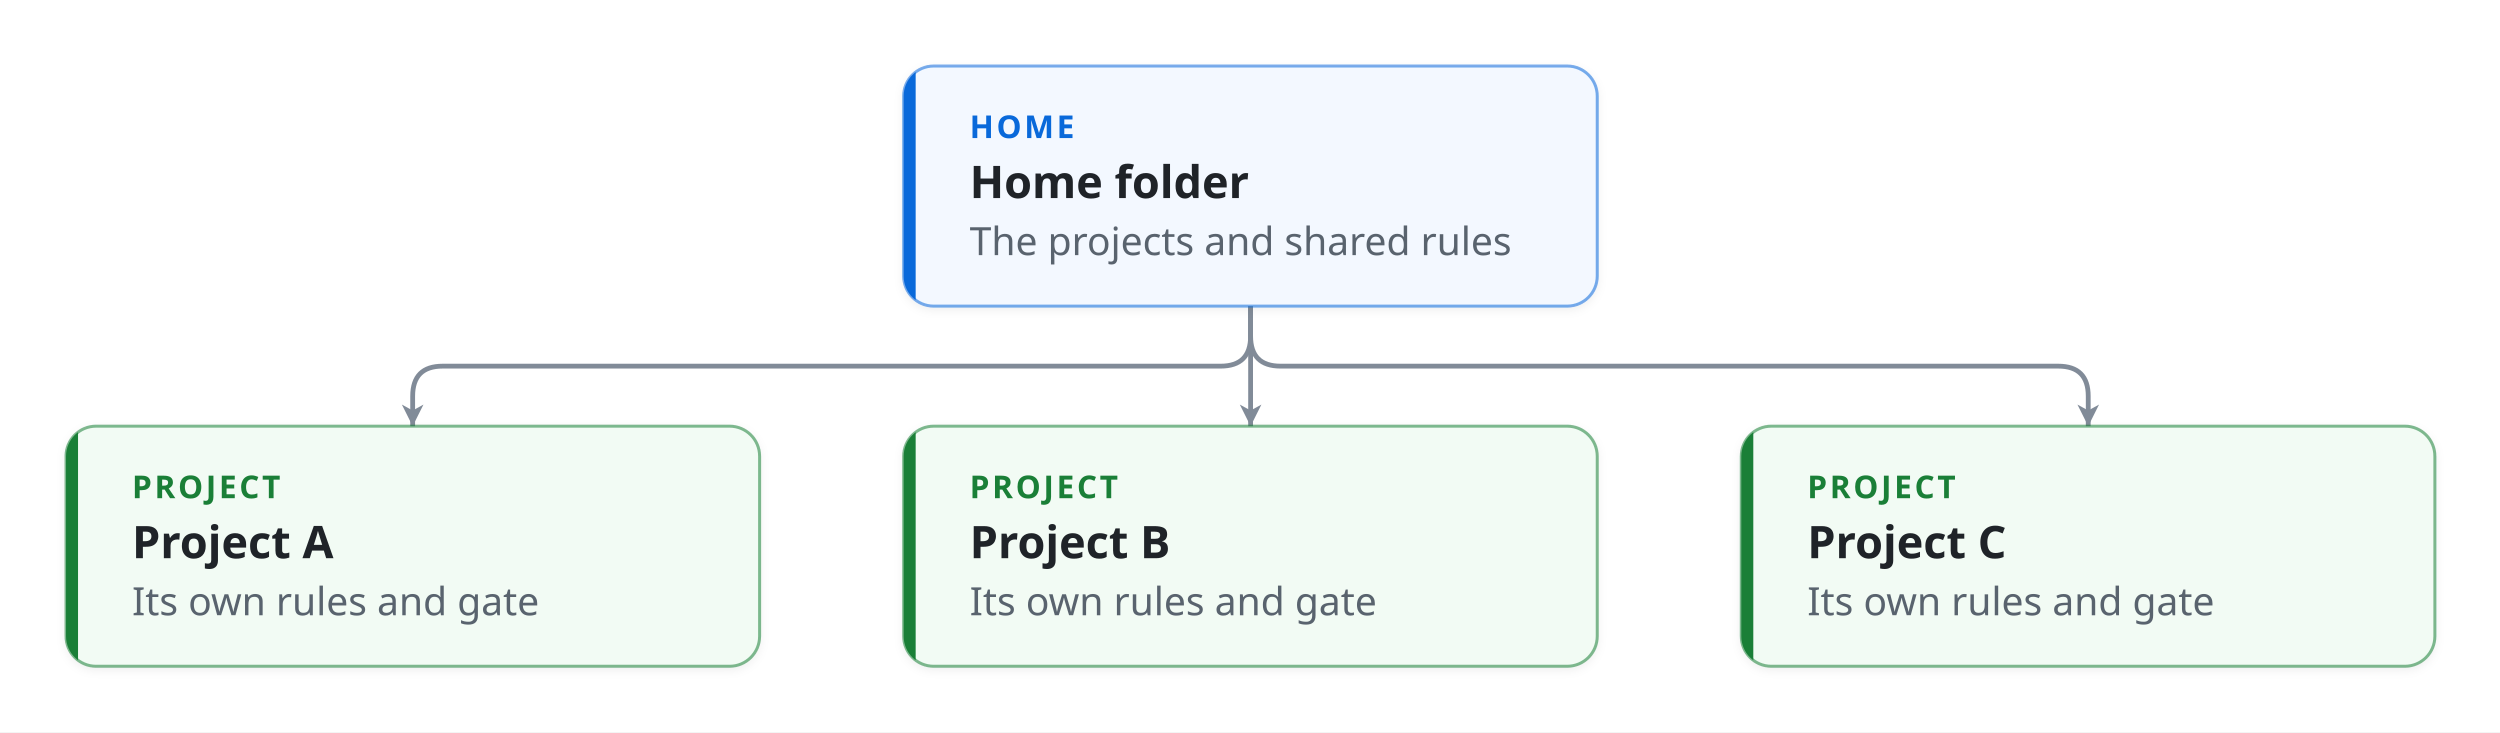
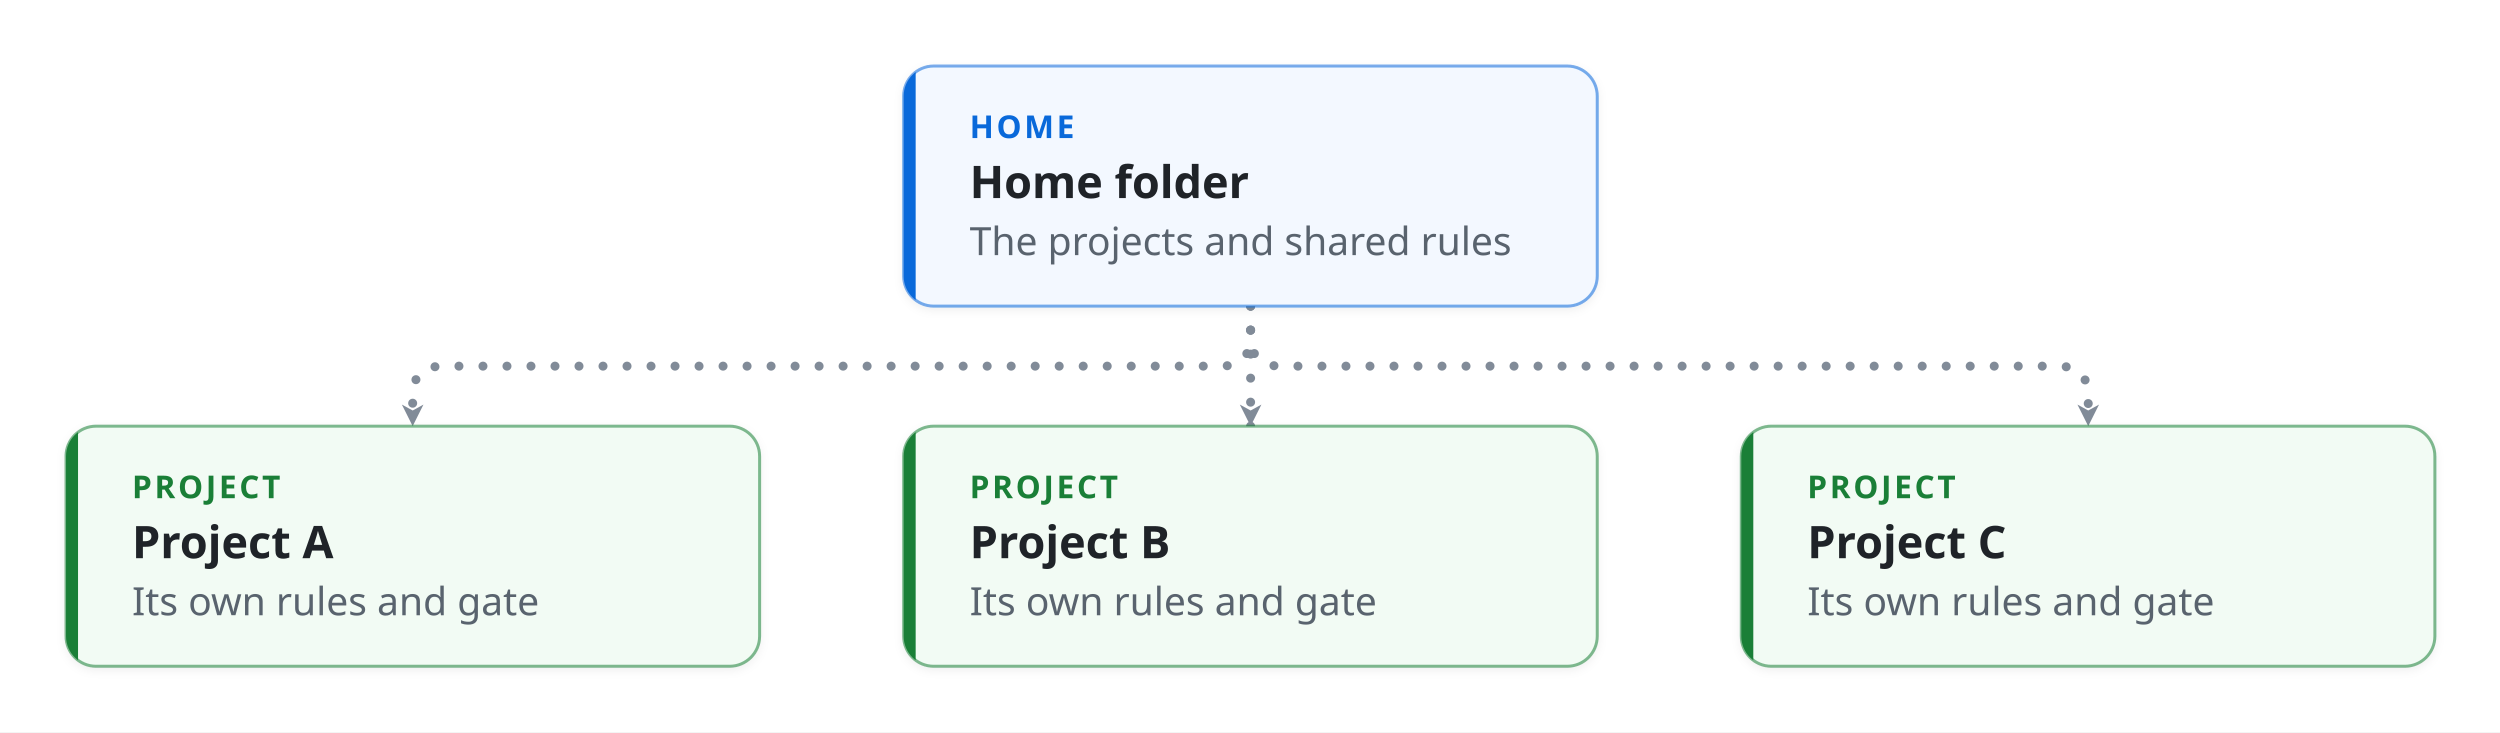
<svg xmlns="http://www.w3.org/2000/svg" viewBox="-22 -22 833 244" width="833" height="244" role="img" aria-labelledby="title desc" font-family="-apple-system, BlinkMacSystemFont, 'Segoe UI', 'Noto Sans', Helvetica, Arial, sans-serif">
  <defs>
    <marker id="arrow-plain" viewBox="0 0 10 10" refX="9" refY="5" markerWidth="9" markerHeight="9" markerUnits="userSpaceOnUse" orient="auto-start-reverse">
      <path d="M1,1 L9,5 L1,9 L3.2,5 z" fill="#818b98" />
    </marker>
    <marker id="arrow-fail" viewBox="0 0 10 10" refX="9" refY="5" markerWidth="9" markerHeight="9" markerUnits="userSpaceOnUse" orient="auto-start-reverse">
      <path d="M1,1 L9,5 L1,9 L3.2,5 z" fill="#cf222e" />
    </marker>
    <marker id="arrow-pass" viewBox="0 0 10 10" refX="9" refY="5" markerWidth="9" markerHeight="9" markerUnits="userSpaceOnUse" orient="auto-start-reverse">
      <path d="M1,1 L9,5 L1,9 L3.2,5 z" fill="#1a7f37" />
    </marker>
    <filter id="shadow" x="-10%" y="-10%" width="120%" height="140%">
      <feDropShadow dx="0" dy="1" stdDeviation="1.6" flood-color="#1f2328" flood-opacity="0.07" />
    </filter>
  </defs>
+   <style>.main{stroke-width:3;stroke-dasharray:0 8;animation:flow 0.8s linear infinite}.side{stroke-width:1.8;stroke-dasharray:6 6;animation:side 1.6s linear infinite}@keyframes flow{to{stroke-dashoffset:-8}}@keyframes side{to{stroke-dashoffset:-12}}@media (prefers-reduced-motion:reduce){.main,.side{animation:none}}</style>
  <rect x="-22" y="-22" width="833" height="244" fill="#ffffff" />
-   <path d="M394.7,80.0 L394.7,90.0 Q394.7,100.0 384.7,100.0 L125.5,100.0 Q115.5,100.0 115.5,110.0 L115.5,120.0" fill="none" stroke="#818b98" stroke-width="1.6" stroke-linecap="round" stroke-linejoin="round" marker-end="url(#arrow-plain)" />
-   <path d="M394.7,80.0 L394.7,120.0" fill="none" stroke="#818b98" stroke-width="1.6" stroke-linecap="round" stroke-linejoin="round" marker-end="url(#arrow-plain)" />
-   <path d="M394.7,80.0 L394.7,90.0 Q394.7,100.0 404.7,100.0 L663.8,100.0 Q673.8,100.0 673.8,110.0 L673.8,120.0" fill="none" stroke="#818b98" stroke-width="1.6" stroke-linecap="round" stroke-linejoin="round" marker-end="url(#arrow-plain)" />
+   <path class="main" d="M394.7,80.0 L394.7,90.0 Q394.7,100.0 384.7,100.0 L125.5,100.0 Q115.5,100.0 115.5,110.0 L115.5,120.0" fill="none" stroke="#818b98" stroke-linecap="round" stroke-linejoin="round" marker-end="url(#arrow-plain)" />
+   <path class="main" d="M394.7,80.0 L394.7,120.0" fill="none" stroke="#818b98" stroke-linecap="round" stroke-linejoin="round" marker-end="url(#arrow-plain)" />
+   <path class="main" d="M394.7,80.0 L394.7,90.0 Q394.7,100.0 404.7,100.0 L663.8,100.0 Q673.8,100.0 673.8,110.0 L673.8,120.0" fill="none" stroke="#818b98" stroke-linecap="round" stroke-linejoin="round" marker-end="url(#arrow-plain)" />
  <rect x="279.1" y="0.0" width="231.1" height="80.0" rx="10" fill="#f3f8ff" stroke="#0969da" stroke-opacity="0.55" stroke-width="1" filter="url(#shadow)" />
  <clipPath id="clip0">
    <rect x="279.1" y="0.0" width="231.1" height="80.0" rx="10" />
  </clipPath>
  <rect x="279.1" y="0.0" width="4" height="80.0" fill="#0969da" clip-path="url(#clip0)" />
  <text x="301.1" y="24.0" font-size="10.5" font-weight="700" letter-spacing="0.9" fill="#0969da">HOME</text>
  <text x="301.1" y="44.0" font-size="15" font-weight="600" fill="#1f2328">Home folder</text>
  <text x="301.1" y="63.0" font-size="13" fill="#59636e">The projects and shared rules</text>
  <rect x="0.0" y="120.0" width="231.1" height="80.0" rx="10" fill="#f2fbf4" stroke="#1a7f37" stroke-opacity="0.55" stroke-width="1" filter="url(#shadow)" />
  <clipPath id="clip1">
    <rect x="0.0" y="120.0" width="231.1" height="80.0" rx="10" />
  </clipPath>
  <rect x="0.0" y="120.0" width="4" height="80.0" fill="#1a7f37" clip-path="url(#clip1)" />
  <text x="22.0" y="144.0" font-size="10.5" font-weight="700" letter-spacing="0.9" fill="#1a7f37">PROJECT</text>
  <text x="22.0" y="164.0" font-size="15" font-weight="600" fill="#1f2328">Project A</text>
  <text x="22.0" y="183.0" font-size="13" fill="#59636e">Its own rules and gate</text>
  <rect x="279.1" y="120.0" width="231.1" height="80.0" rx="10" fill="#f2fbf4" stroke="#1a7f37" stroke-opacity="0.55" stroke-width="1" filter="url(#shadow)" />
  <clipPath id="clip2">
    <rect x="279.1" y="120.0" width="231.1" height="80.0" rx="10" />
  </clipPath>
  <rect x="279.1" y="120.0" width="4" height="80.0" fill="#1a7f37" clip-path="url(#clip2)" />
  <text x="301.1" y="144.0" font-size="10.5" font-weight="700" letter-spacing="0.9" fill="#1a7f37">PROJECT</text>
  <text x="301.1" y="164.0" font-size="15" font-weight="600" fill="#1f2328">Project B</text>
  <text x="301.1" y="183.0" font-size="13" fill="#59636e">Its own rules and gate</text>
  <rect x="558.2" y="120.0" width="231.1" height="80.0" rx="10" fill="#f2fbf4" stroke="#1a7f37" stroke-opacity="0.55" stroke-width="1" filter="url(#shadow)" />
  <clipPath id="clip3">
    <rect x="558.2" y="120.0" width="231.1" height="80.0" rx="10" />
  </clipPath>
  <rect x="558.2" y="120.0" width="4" height="80.0" fill="#1a7f37" clip-path="url(#clip3)" />
  <text x="580.2" y="144.0" font-size="10.5" font-weight="700" letter-spacing="0.9" fill="#1a7f37">PROJECT</text>
  <text x="580.2" y="164.0" font-size="15" font-weight="600" fill="#1f2328">Project C</text>
  <text x="580.2" y="183.0" font-size="13" fill="#59636e">Its own rules and gate</text>
</svg>
